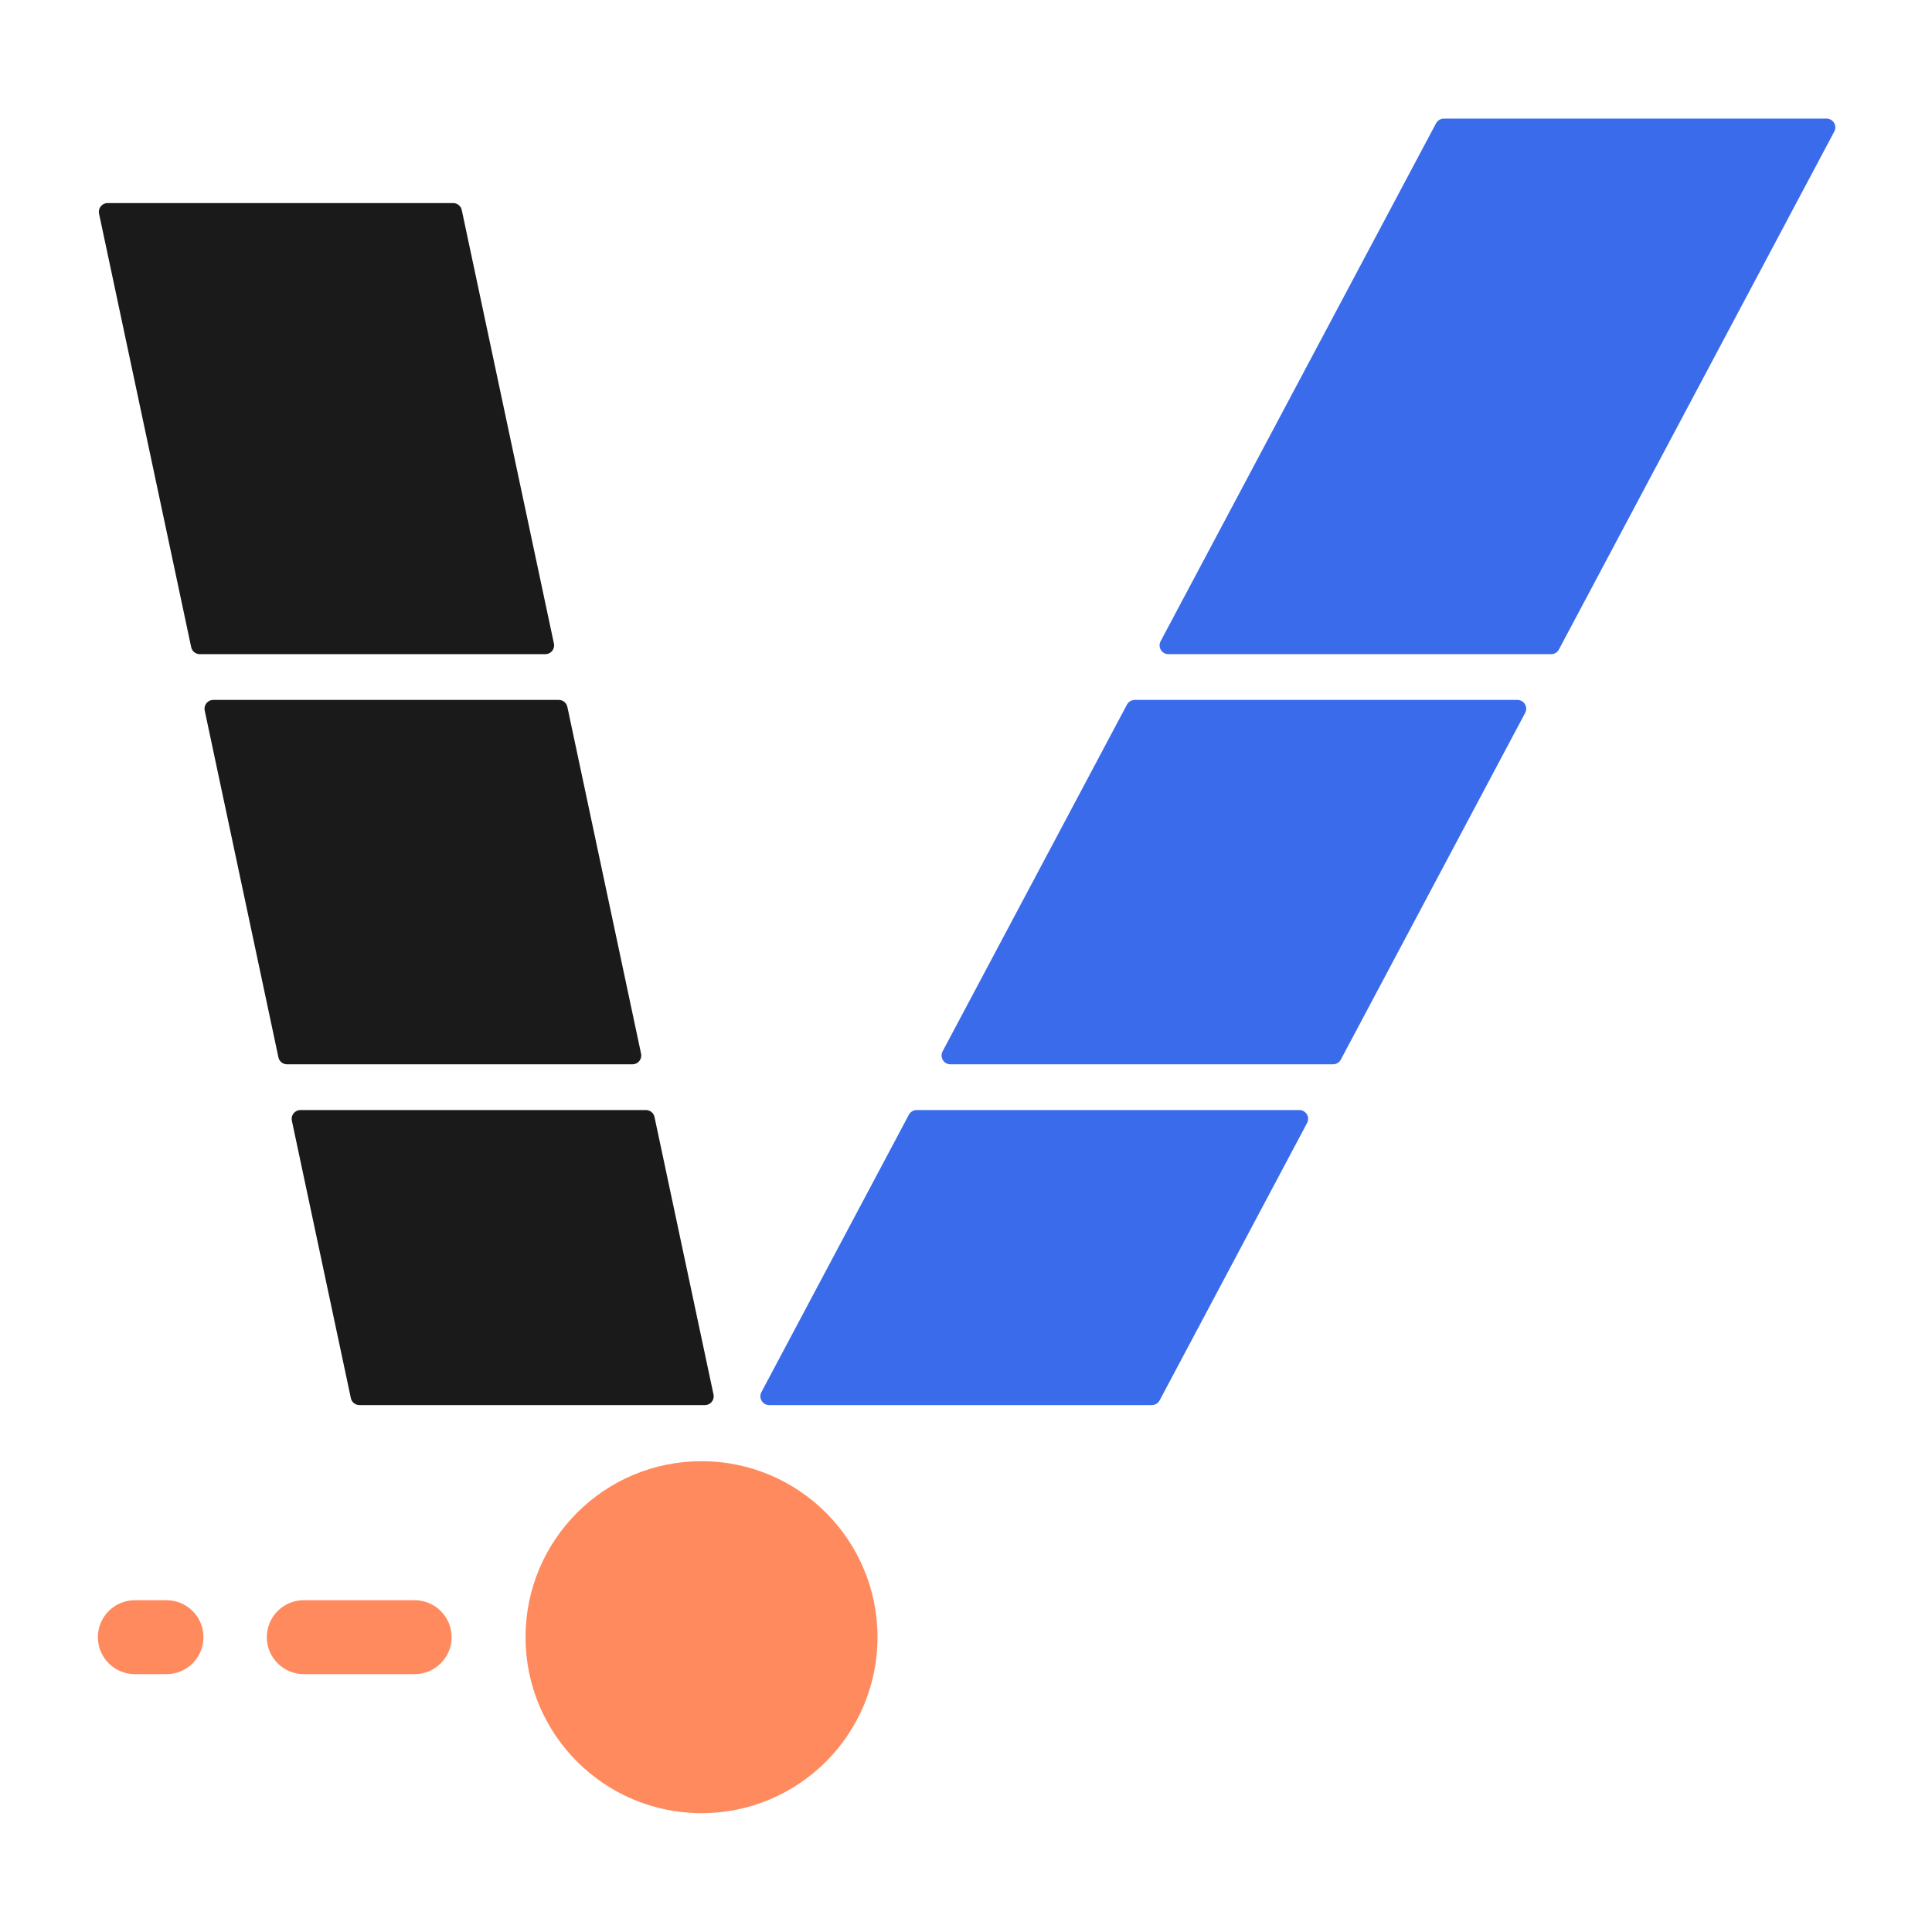
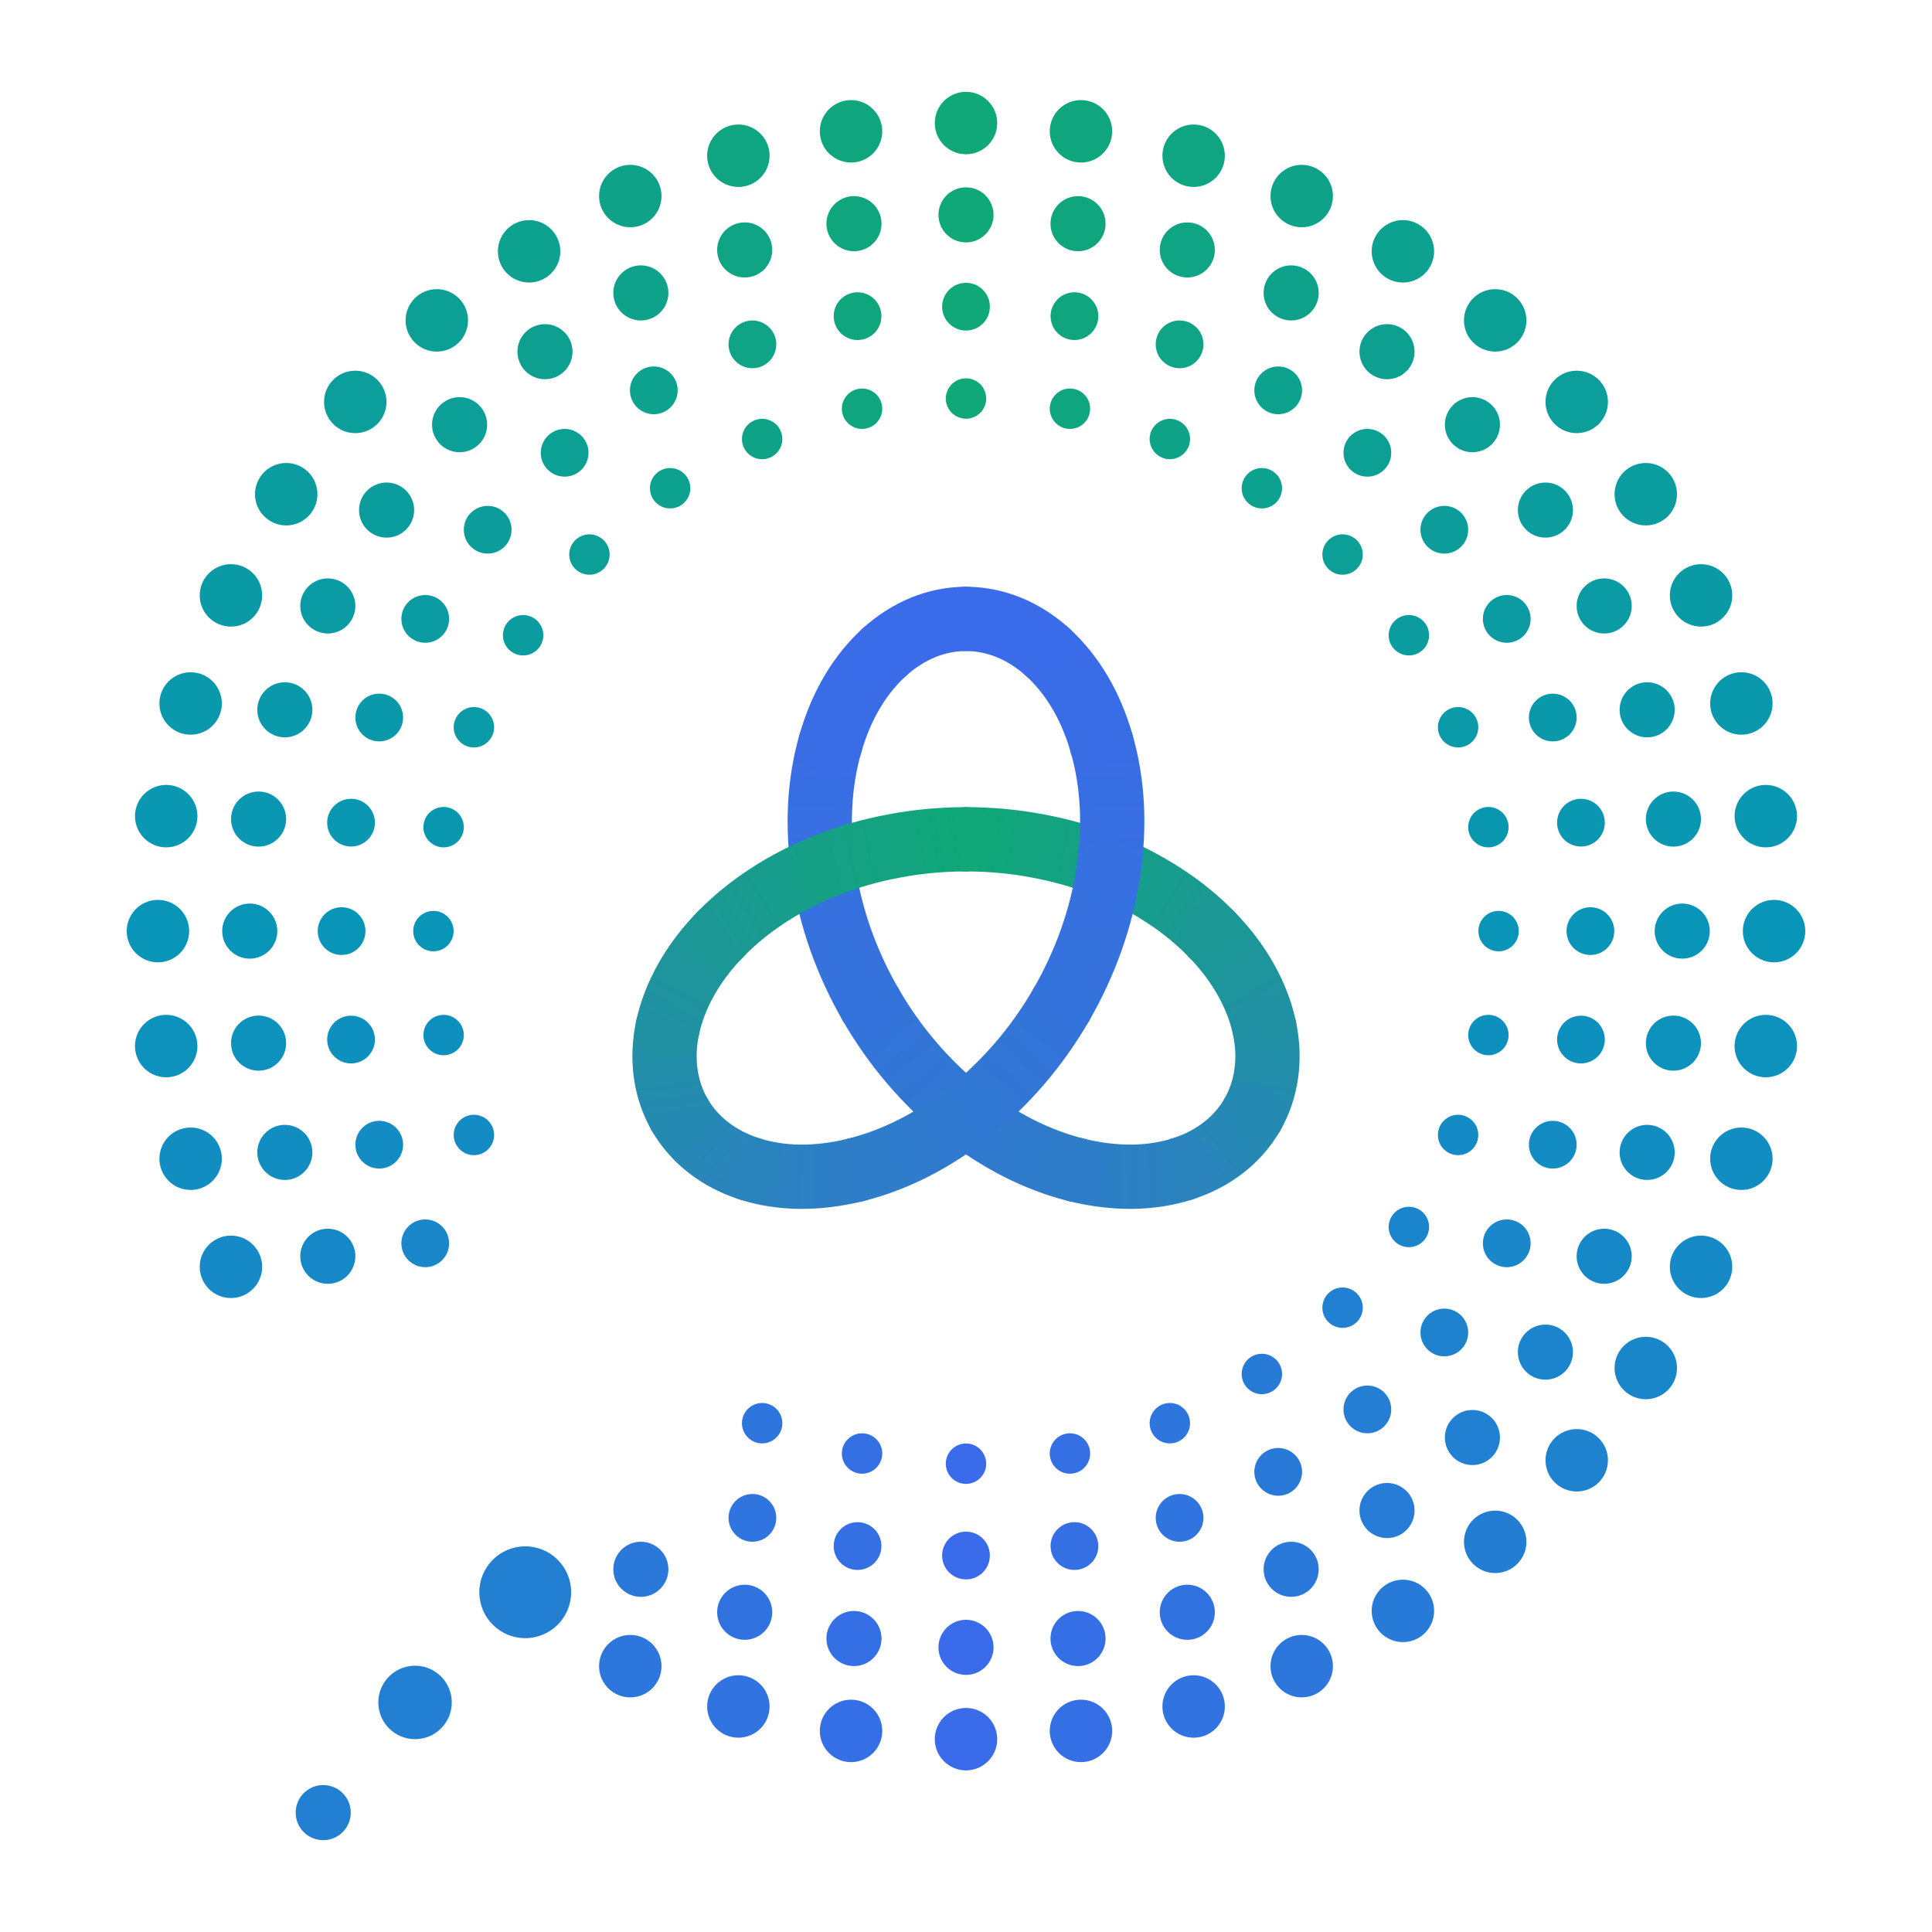
- <svg xmlns="http://www.w3.org/2000/svg" width="1000" height="1000" viewBox="0 0 1000 1000" role="img" aria-label="VereinsFlow">
-   <g transform="translate(-98.48 255.41) scale(3.6437)">
-     <rect x="64.93" y="157.22" width="26.25" height="10.50" rx="5.25" fill="#FF8A5E" />
-     <rect x="40.93" y="157.22" width="15.00" height="10.50" rx="5.25" fill="#FF8A5E" />
-     <path d="M42.32 -40.00 L91.40 -40.00 L104.49 21.58 L55.41 21.58 Z" fill="#1A1A1A" stroke="#1A1A1A" stroke-width="2.5" stroke-linejoin="round" />
-     <path d="M57.33 30.58 L106.40 30.58 L116.87 79.84 L67.80 79.84 Z" fill="#1A1A1A" stroke="#1A1A1A" stroke-width="2.5" stroke-linejoin="round" />
-     <path d="M69.71 88.84 L118.78 88.84 L127.16 128.25 L78.09 128.25 Z" fill="#1A1A1A" stroke="#1A1A1A" stroke-width="2.5" stroke-linejoin="round" />
-     <path d="M286.49 -52.00 L232.13 -52.00 L193.00 21.58 L247.37 21.58 Z" fill="#3A6BEA" stroke="#3A6BEA" stroke-width="2.5" stroke-linejoin="round" />
-     <path d="M242.58 30.58 L188.22 30.58 L162.03 79.84 L216.39 79.84 Z" fill="#3A6BEA" stroke="#3A6BEA" stroke-width="2.5" stroke-linejoin="round" />
-     <path d="M211.60 88.84 L157.24 88.84 L136.29 128.25 L190.65 128.25 Z" fill="#3A6BEA" stroke="#3A6BEA" stroke-width="2.5" stroke-linejoin="round" />
-     <circle cx="126.68" cy="162.47" r="25.00" fill="#FF8A5E" />
+ <svg xmlns="http://www.w3.org/2000/svg" width="210.4" height="210.4" viewBox="0 0 210.4 210.4" role="img" aria-label="VereinsFlow">
+   <defs>
+     <linearGradient id="vfzk0" gradientUnits="userSpaceOnUse" x1="105.2" y1="91.4" x2="120.31" y2="94.21">
+       <stop offset="0" stop-color="#10A877" />
+       <stop offset="1" stop-color="#15A086" />
+     </linearGradient>
+     <linearGradient id="vfzk1" gradientUnits="userSpaceOnUse" x1="120.31" y1="94.21" x2="131.98" y2="101.79">
+       <stop offset="0" stop-color="#15A086" />
+       <stop offset="1" stop-color="#1B9895" />
+     </linearGradient>
+     <linearGradient id="vfzk2" gradientUnits="userSpaceOnUse" x1="131.98" y1="101.79" x2="137.69" y2="111.89">
+       <stop offset="0" stop-color="#1B9895" />
+       <stop offset="1" stop-color="#2091A3" />
+     </linearGradient>
+     <linearGradient id="vfzk3" gradientUnits="userSpaceOnUse" x1="137.69" y1="111.89" x2="136.38" y2="121.4">
+       <stop offset="0" stop-color="#2091A3" />
+       <stop offset="1" stop-color="#258AB1" />
+     </linearGradient>
+     <linearGradient id="vfzk4" gradientUnits="userSpaceOnUse" x1="136.38" y1="121.4" x2="128.79" y2="127.29">
+       <stop offset="0" stop-color="#258AB1" />
+       <stop offset="1" stop-color="#2A83BD" />
+     </linearGradient>
+     <linearGradient id="vfzk5" gradientUnits="userSpaceOnUse" x1="128.79" y1="127.29" x2="117.2" y2="127.4">
+       <stop offset="0" stop-color="#2A83BD" />
+       <stop offset="1" stop-color="#2E7DC8" />
+     </linearGradient>
+     <linearGradient id="vfzk6" gradientUnits="userSpaceOnUse" x1="117.2" y1="127.4" x2="104.79" y2="121.08">
+       <stop offset="0" stop-color="#2E7DC8" />
+       <stop offset="1" stop-color="#3178D2" />
+     </linearGradient>
+     <linearGradient id="vfzk7" gradientUnits="userSpaceOnUse" x1="104.79" y1="121.08" x2="94.81" y2="109.4">
+       <stop offset="0" stop-color="#3178D2" />
+       <stop offset="1" stop-color="#3473DB" />
+     </linearGradient>
+     <linearGradient id="vfzk8" gradientUnits="userSpaceOnUse" x1="94.81" y1="109.4" x2="89.69" y2="94.91">
+       <stop offset="0" stop-color="#3473DB" />
+       <stop offset="1" stop-color="#3770E1" />
+     </linearGradient>
+     <linearGradient id="vfzk9" gradientUnits="userSpaceOnUse" x1="89.69" y1="94.91" x2="90.42" y2="81.01">
+       <stop offset="0" stop-color="#3770E1" />
+       <stop offset="1" stop-color="#396DE6" />
+     </linearGradient>
+     <linearGradient id="vfzk10" gradientUnits="userSpaceOnUse" x1="90.42" y1="81.01" x2="96.31" y2="71.02">
+       <stop offset="0" stop-color="#396DE6" />
+       <stop offset="1" stop-color="#3A6CE9" />
+     </linearGradient>
+     <linearGradient id="vfzk11" gradientUnits="userSpaceOnUse" x1="96.31" y1="71.02" x2="105.2" y2="67.4">
+       <stop offset="0" stop-color="#3A6CE9" />
+       <stop offset="1" stop-color="#3A6BEA" />
+     </linearGradient>
+     <linearGradient id="vfzk12" gradientUnits="userSpaceOnUse" x1="105.2" y1="67.4" x2="114.09" y2="71.02">
+       <stop offset="0" stop-color="#3A6BEA" />
+       <stop offset="1" stop-color="#3A6CE9" />
+     </linearGradient>
+     <linearGradient id="vfzk13" gradientUnits="userSpaceOnUse" x1="114.09" y1="71.02" x2="119.98" y2="81.01">
+       <stop offset="0" stop-color="#3A6CE9" />
+       <stop offset="1" stop-color="#396DE6" />
+     </linearGradient>
+     <linearGradient id="vfzk14" gradientUnits="userSpaceOnUse" x1="119.98" y1="81.01" x2="120.71" y2="94.91">
+       <stop offset="0" stop-color="#396DE6" />
+       <stop offset="1" stop-color="#3770E1" />
+     </linearGradient>
+     <linearGradient id="vfzk15" gradientUnits="userSpaceOnUse" x1="120.71" y1="94.91" x2="115.59" y2="109.4">
+       <stop offset="0" stop-color="#3770E1" />
+       <stop offset="1" stop-color="#3473DB" />
+     </linearGradient>
+     <linearGradient id="vfzk16" gradientUnits="userSpaceOnUse" x1="115.59" y1="109.4" x2="105.61" y2="121.08">
+       <stop offset="0" stop-color="#3473DB" />
+       <stop offset="1" stop-color="#3178D2" />
+     </linearGradient>
+     <linearGradient id="vfzk17" gradientUnits="userSpaceOnUse" x1="105.61" y1="121.08" x2="93.2" y2="127.4">
+       <stop offset="0" stop-color="#3178D2" />
+       <stop offset="1" stop-color="#2E7DC8" />
+     </linearGradient>
+     <linearGradient id="vfzk18" gradientUnits="userSpaceOnUse" x1="93.2" y1="127.4" x2="81.61" y2="127.29">
+       <stop offset="0" stop-color="#2E7DC8" />
+       <stop offset="1" stop-color="#2A83BD" />
+     </linearGradient>
+     <linearGradient id="vfzk19" gradientUnits="userSpaceOnUse" x1="81.61" y1="127.29" x2="74.02" y2="121.4">
+       <stop offset="0" stop-color="#2A83BD" />
+       <stop offset="1" stop-color="#258AB1" />
+     </linearGradient>
+     <linearGradient id="vfzk20" gradientUnits="userSpaceOnUse" x1="74.02" y1="121.4" x2="72.71" y2="111.89">
+       <stop offset="0" stop-color="#258AB1" />
+       <stop offset="1" stop-color="#2091A3" />
+     </linearGradient>
+     <linearGradient id="vfzk21" gradientUnits="userSpaceOnUse" x1="72.71" y1="111.89" x2="78.42" y2="101.79">
+       <stop offset="0" stop-color="#2091A3" />
+       <stop offset="1" stop-color="#1B9895" />
+     </linearGradient>
+     <linearGradient id="vfzk22" gradientUnits="userSpaceOnUse" x1="78.42" y1="101.79" x2="90.09" y2="94.21">
+       <stop offset="0" stop-color="#1B9895" />
+       <stop offset="1" stop-color="#15A086" />
+     </linearGradient>
+     <linearGradient id="vfzk23" gradientUnits="userSpaceOnUse" x1="90.09" y1="94.21" x2="105.2" y2="91.4">
+       <stop offset="0" stop-color="#15A086" />
+       <stop offset="1" stop-color="#10A877" />
+     </linearGradient>
+   </defs>
+   <circle cx="105.2" cy="13.4" r="3.4" fill="#10A877" />
+   <circle cx="117.72" cy="14.3" r="3.4" fill="#0FA67D" />
+   <circle cx="129.99" cy="16.96" r="3.4" fill="#0FA583" />
+   <circle cx="141.76" cy="21.35" r="3.4" fill="#0EA389" />
+   <circle cx="152.78" cy="27.37" r="3.4" fill="#0DA18F" />
+   <circle cx="162.83" cy="34.89" r="3.4" fill="#0C9F95" />
+   <circle cx="171.71" cy="43.77" r="3.4" fill="#0C9E9A" />
+   <circle cx="179.23" cy="53.82" r="3.4" fill="#0B9CA0" />
+   <circle cx="185.25" cy="64.84" r="3.4" fill="#0A9AA6" />
+   <circle cx="189.64" cy="76.61" r="3.4" fill="#0998AC" />
+   <circle cx="192.3" cy="88.88" r="3.4" fill="#0997B2" />
+   <circle cx="193.2" cy="101.4" r="3.4" fill="#0895B8" />
+   <circle cx="192.3" cy="113.92" r="3.4" fill="#0D91BD" />
+   <circle cx="189.64" cy="126.19" r="3.4" fill="#118DC1" />
+   <circle cx="185.25" cy="137.96" r="3.4" fill="#168AC6" />
+   <circle cx="179.23" cy="148.98" r="3.4" fill="#1A86CA" />
+   <circle cx="171.71" cy="159.03" r="3.4" fill="#1F82CF" />
+   <circle cx="162.83" cy="167.91" r="3.4" fill="#237ED3" />
+   <circle cx="152.78" cy="175.43" r="3.4" fill="#287AD8" />
+   <circle cx="141.76" cy="181.45" r="3.4" fill="#2C76DC" />
+   <circle cx="129.99" cy="185.84" r="3.4" fill="#3173E1" />
+   <circle cx="117.72" cy="188.5" r="3.4" fill="#356FE5" />
+   <circle cx="105.2" cy="189.4" r="3.4" fill="#3A6BEA" />
+   <circle cx="92.68" cy="188.5" r="3.4" fill="#356FE5" />
+   <circle cx="80.41" cy="185.84" r="3.4" fill="#3173E1" />
+   <circle cx="68.64" cy="181.45" r="3.4" fill="#2C76DC" />
+   <circle cx="25.15" cy="137.96" r="3.4" fill="#168AC6" />
+   <circle cx="20.76" cy="126.19" r="3.4" fill="#118DC1" />
+   <circle cx="18.1" cy="113.92" r="3.4" fill="#0D91BD" />
+   <circle cx="17.2" cy="101.4" r="3.4" fill="#0895B8" />
+   <circle cx="18.1" cy="88.88" r="3.4" fill="#0997B2" />
+   <circle cx="20.76" cy="76.61" r="3.4" fill="#0998AC" />
+   <circle cx="25.15" cy="64.84" r="3.4" fill="#0A9AA6" />
+   <circle cx="31.17" cy="53.82" r="3.4" fill="#0B9CA0" />
+   <circle cx="38.69" cy="43.77" r="3.4" fill="#0C9E9A" />
+   <circle cx="47.57" cy="34.89" r="3.4" fill="#0C9F95" />
+   <circle cx="57.62" cy="27.37" r="3.4" fill="#0DA18F" />
+   <circle cx="68.64" cy="21.35" r="3.4" fill="#0EA389" />
+   <circle cx="80.41" cy="16.96" r="3.4" fill="#0FA583" />
+   <circle cx="92.68" cy="14.3" r="3.4" fill="#0FA67D" />
+   <circle cx="105.2" cy="23.4" r="3" fill="#10A877" />
+   <circle cx="117.4" cy="24.36" r="3" fill="#0FA67E" />
+   <circle cx="129.3" cy="27.22" r="3" fill="#0EA484" />
+   <circle cx="140.61" cy="31.9" r="3" fill="#0EA28B" />
+   <circle cx="151.05" cy="38.3" r="3" fill="#0DA091" />
+   <circle cx="160.35" cy="46.25" r="3" fill="#0C9F98" />
+   <circle cx="168.3" cy="55.55" r="3" fill="#0B9D9E" />
+   <circle cx="174.7" cy="65.99" r="3" fill="#0A9BA5" />
+   <circle cx="179.38" cy="77.3" r="3" fill="#0A99AB" />
+   <circle cx="182.24" cy="89.2" r="3" fill="#0997B2" />
+   <circle cx="183.2" cy="101.4" r="3" fill="#0895B8" />
+   <circle cx="182.24" cy="113.6" r="3" fill="#0D91BD" />
+   <circle cx="179.38" cy="125.5" r="3" fill="#128DC2" />
+   <circle cx="174.7" cy="136.81" r="3" fill="#1788C7" />
+   <circle cx="168.3" cy="147.25" r="3" fill="#1C84CC" />
+   <circle cx="160.35" cy="156.55" r="3" fill="#2180D1" />
+   <circle cx="151.05" cy="164.5" r="3" fill="#267CD6" />
+   <circle cx="140.61" cy="170.9" r="3" fill="#2B78DB" />
+   <circle cx="129.3" cy="175.58" r="3" fill="#3073E0" />
+   <circle cx="117.4" cy="178.44" r="3" fill="#356FE5" />
+   <circle cx="105.2" cy="179.4" r="3" fill="#3A6BEA" />
+   <circle cx="93" cy="178.44" r="3" fill="#356FE5" />
+   <circle cx="81.1" cy="175.58" r="3" fill="#3073E0" />
+   <circle cx="69.79" cy="170.9" r="3" fill="#2B78DB" />
+   <circle cx="35.7" cy="136.81" r="3" fill="#1788C7" />
+   <circle cx="31.02" cy="125.5" r="3" fill="#128DC2" />
+   <circle cx="28.16" cy="113.6" r="3" fill="#0D91BD" />
+   <circle cx="27.2" cy="101.4" r="3" fill="#0895B8" />
+   <circle cx="28.16" cy="89.2" r="3" fill="#0997B2" />
+   <circle cx="31.02" cy="77.3" r="3" fill="#0A99AB" />
+   <circle cx="35.7" cy="65.99" r="3" fill="#0A9BA5" />
+   <circle cx="42.1" cy="55.55" r="3" fill="#0B9D9E" />
+   <circle cx="50.05" cy="46.25" r="3" fill="#0C9F98" />
+   <circle cx="59.35" cy="38.3" r="3" fill="#0DA091" />
+   <circle cx="69.79" cy="31.9" r="3" fill="#0EA28B" />
+   <circle cx="81.1" cy="27.22" r="3" fill="#0EA484" />
+   <circle cx="93" cy="24.36" r="3" fill="#0FA67E" />
+   <circle cx="105.2" cy="33.4" r="2.6" fill="#10A877" />
+   <circle cx="117.01" cy="34.43" r="2.6" fill="#0FA67E" />
+   <circle cx="128.46" cy="37.5" r="2.6" fill="#0EA485" />
+   <circle cx="139.2" cy="42.51" r="2.6" fill="#0DA28D" />
+   <circle cx="148.91" cy="49.31" r="2.6" fill="#0CA094" />
+   <circle cx="157.29" cy="57.69" r="2.6" fill="#0C9D9B" />
+   <circle cx="164.09" cy="67.4" r="2.6" fill="#0B9BA2" />
+   <circle cx="169.1" cy="78.14" r="2.6" fill="#0A99AA" />
+   <circle cx="172.17" cy="89.59" r="2.6" fill="#0997B1" />
+   <circle cx="173.2" cy="101.4" r="2.6" fill="#0895B8" />
+   <circle cx="172.17" cy="113.21" r="2.6" fill="#0E90BE" />
+   <circle cx="169.1" cy="124.66" r="2.6" fill="#138CC3" />
+   <circle cx="164.09" cy="135.4" r="2.6" fill="#1987C9" />
+   <circle cx="157.29" cy="145.11" r="2.6" fill="#1E82CE" />
+   <circle cx="148.91" cy="153.49" r="2.6" fill="#247ED4" />
+   <circle cx="139.2" cy="160.29" r="2.6" fill="#2979D9" />
+   <circle cx="128.46" cy="165.3" r="2.6" fill="#2F74DF" />
+   <circle cx="117.01" cy="168.37" r="2.6" fill="#3470E4" />
+   <circle cx="105.2" cy="169.4" r="2.6" fill="#3A6BEA" />
+   <circle cx="93.39" cy="168.37" r="2.6" fill="#3470E4" />
+   <circle cx="81.94" cy="165.3" r="2.6" fill="#2F74DF" />
+   <circle cx="46.31" cy="135.4" r="2.6" fill="#1987C9" />
+   <circle cx="41.3" cy="124.66" r="2.6" fill="#138CC3" />
+   <circle cx="38.23" cy="113.21" r="2.6" fill="#0E90BE" />
+   <circle cx="37.2" cy="101.4" r="2.6" fill="#0895B8" />
+   <circle cx="38.23" cy="89.59" r="2.6" fill="#0997B1" />
+   <circle cx="41.3" cy="78.14" r="2.6" fill="#0A99AA" />
+   <circle cx="46.31" cy="67.4" r="2.6" fill="#0B9BA2" />
+   <circle cx="53.11" cy="57.69" r="2.6" fill="#0C9D9B" />
+   <circle cx="61.49" cy="49.31" r="2.6" fill="#0CA094" />
+   <circle cx="71.2" cy="42.51" r="2.6" fill="#0DA28D" />
+   <circle cx="81.94" cy="37.5" r="2.6" fill="#0EA485" />
+   <circle cx="93.39" cy="34.43" r="2.6" fill="#0FA67E" />
+   <circle cx="105.2" cy="43.4" r="2.2" fill="#10A877" />
+   <circle cx="116.52" cy="44.51" r="2.2" fill="#0FA67F" />
+   <circle cx="127.4" cy="47.81" r="2.2" fill="#0EA387" />
+   <circle cx="137.42" cy="53.17" r="2.2" fill="#0DA18F" />
+   <circle cx="146.21" cy="60.39" r="2.2" fill="#0C9F98" />
+   <circle cx="153.43" cy="69.18" r="2.2" fill="#0B9CA0" />
+   <circle cx="158.79" cy="79.2" r="2.2" fill="#0A9AA8" />
+   <circle cx="162.09" cy="90.08" r="2.2" fill="#0997B0" />
+   <circle cx="163.2" cy="101.4" r="2.2" fill="#0895B8" />
+   <circle cx="162.09" cy="112.72" r="2.2" fill="#0E90BE" />
+   <circle cx="158.79" cy="123.6" r="2.2" fill="#158BC5" />
+   <circle cx="153.43" cy="133.62" r="2.2" fill="#1B85CB" />
+   <circle cx="146.21" cy="142.41" r="2.2" fill="#2180D1" />
+   <circle cx="137.42" cy="149.63" r="2.2" fill="#277BD7" />
+   <circle cx="127.4" cy="154.99" r="2.2" fill="#2E76DE" />
+   <circle cx="116.52" cy="158.29" r="2.2" fill="#3470E4" />
+   <circle cx="105.2" cy="159.4" r="2.2" fill="#3A6BEA" />
+   <circle cx="93.88" cy="158.29" r="2.2" fill="#3470E4" />
+   <circle cx="83" cy="154.99" r="2.2" fill="#2E76DE" />
+   <circle cx="51.61" cy="123.6" r="2.2" fill="#158BC5" />
+   <circle cx="48.31" cy="112.72" r="2.2" fill="#0E90BE" />
+   <circle cx="47.2" cy="101.4" r="2.2" fill="#0895B8" />
+   <circle cx="48.31" cy="90.08" r="2.2" fill="#0997B0" />
+   <circle cx="51.61" cy="79.2" r="2.2" fill="#0A9AA8" />
+   <circle cx="56.97" cy="69.18" r="2.2" fill="#0B9CA0" />
+   <circle cx="64.19" cy="60.39" r="2.2" fill="#0C9F98" />
+   <circle cx="72.98" cy="53.17" r="2.2" fill="#0DA18F" />
+   <circle cx="83" cy="47.81" r="2.2" fill="#0EA387" />
+   <circle cx="93.88" cy="44.51" r="2.2" fill="#0FA67F" />
+   <circle cx="57.2" cy="173.4" r="5" fill="#227FD2" />
+   <circle cx="45.2" cy="185.4" r="4" fill="#227FD2" />
+   <circle cx="35.2" cy="197.4" r="3" fill="#227FD2" />
+   <g fill="none" stroke-width="7" stroke-linecap="round" stroke-linejoin="round">
+     <path d="M105.2 91.4C107.82 91.4 110.44 91.64 112.98 92.12C115.52 92.59 117.99 93.29 120.31 94.21" stroke="url(#vfzk0)" />
+     <path d="M120.31 94.21C122.63 95.12 124.8 96.24 126.76 97.52C128.73 98.8 130.48 100.24 131.98 101.79" stroke="url(#vfzk1)" />
+     <path d="M131.98 101.79C133.49 103.34 134.73 105 135.69 106.71C136.64 108.41 137.32 110.16 137.69 111.89" stroke="url(#vfzk2)" />
+     <path d="M137.69 111.89C138.06 113.61 138.13 115.31 137.9 116.92C137.68 118.52 137.16 120.04 136.38 121.4" stroke="url(#vfzk3)" />
+     <path d="M136.38 121.4C135.59 122.76 134.54 123.97 133.26 124.96C131.98 125.96 130.47 126.75 128.79 127.29" stroke="url(#vfzk4)" />
+     <path d="M128.79 127.29C127.11 127.83 125.26 128.13 123.31 128.15C121.35 128.17 119.29 127.92 117.2 127.4" stroke="url(#vfzk5)" />
+     <path d="M117.2 127.4C115.11 126.88 112.98 126.08 110.89 125.02C108.79 123.95 106.74 122.63 104.79 121.08" stroke="url(#vfzk6)" />
+     <path d="M104.79 121.08C102.84 119.53 101 117.74 99.32 115.78C97.63 113.81 96.12 111.67 94.81 109.4" stroke="url(#vfzk7)" />
+     <path d="M94.81 109.4C93.5 107.13 92.4 104.74 91.54 102.31C90.68 99.87 90.06 97.38 89.69 94.91" stroke="url(#vfzk8)" />
+     <path d="M89.69 94.91C89.32 92.45 89.2 90.01 89.32 87.67C89.45 85.33 89.82 83.08 90.42 81.01" stroke="url(#vfzk9)" />
+     <path d="M90.42 81.01C91.01 78.93 91.82 77.02 92.82 75.34C93.82 73.66 95 72.21 96.31 71.02" stroke="url(#vfzk10)" />
+     <path d="M96.31 71.02C97.61 69.84 99.05 68.93 100.55 68.32C102.06 67.71 103.63 67.4 105.2 67.4" stroke="url(#vfzk11)" />
+     <path d="M105.2 67.4C106.77 67.4 108.34 67.71 109.85 68.32C111.35 68.93 112.79 69.84 114.09 71.02" stroke="url(#vfzk12)" />
+     <path d="M114.09 71.02C115.4 72.21 116.58 73.66 117.58 75.34C118.58 77.02 119.39 78.93 119.98 81.01" stroke="url(#vfzk13)" />
+     <path d="M119.98 81.01C120.58 83.08 120.95 85.33 121.08 87.67C121.2 90.01 121.08 92.45 120.71 94.91" stroke="url(#vfzk14)" />
+     <path d="M120.71 94.91C120.34 97.38 119.72 99.87 118.86 102.31C118 104.74 116.9 107.13 115.59 109.4" stroke="url(#vfzk15)" />
+     <path d="M115.59 109.4C114.28 111.67 112.77 113.81 111.08 115.78C109.4 117.74 107.56 119.53 105.61 121.08" stroke="url(#vfzk16)" />
+     <path d="M105.61 121.08C103.66 122.63 101.61 123.95 99.51 125.02C97.42 126.08 95.29 126.88 93.2 127.4" stroke="url(#vfzk17)" />
+     <path d="M93.2 127.4C91.11 127.92 89.05 128.17 87.09 128.15C85.14 128.13 83.29 127.83 81.61 127.29" stroke="url(#vfzk18)" />
+     <path d="M81.61 127.29C79.93 126.75 78.42 125.96 77.14 124.96C75.86 123.97 74.81 122.76 74.02 121.4" stroke="url(#vfzk19)" />
+     <path d="M74.02 121.4C73.24 120.04 72.72 118.52 72.5 116.92C72.27 115.31 72.34 113.61 72.71 111.89" stroke="url(#vfzk20)" />
+     <path d="M72.71 111.89C73.08 110.16 73.76 108.41 74.71 106.71C75.67 105 76.91 103.34 78.42 101.79" stroke="url(#vfzk21)" />
+     <path d="M78.42 101.79C79.92 100.24 81.67 98.8 83.64 97.52C85.6 96.24 87.77 95.12 90.09 94.21" stroke="url(#vfzk22)" />
+     <path d="M90.09 94.21C92.41 93.29 94.88 92.59 97.42 92.12C99.96 91.64 102.58 91.4 105.2 91.4" stroke="url(#vfzk23)" />
  </g>
</svg>
